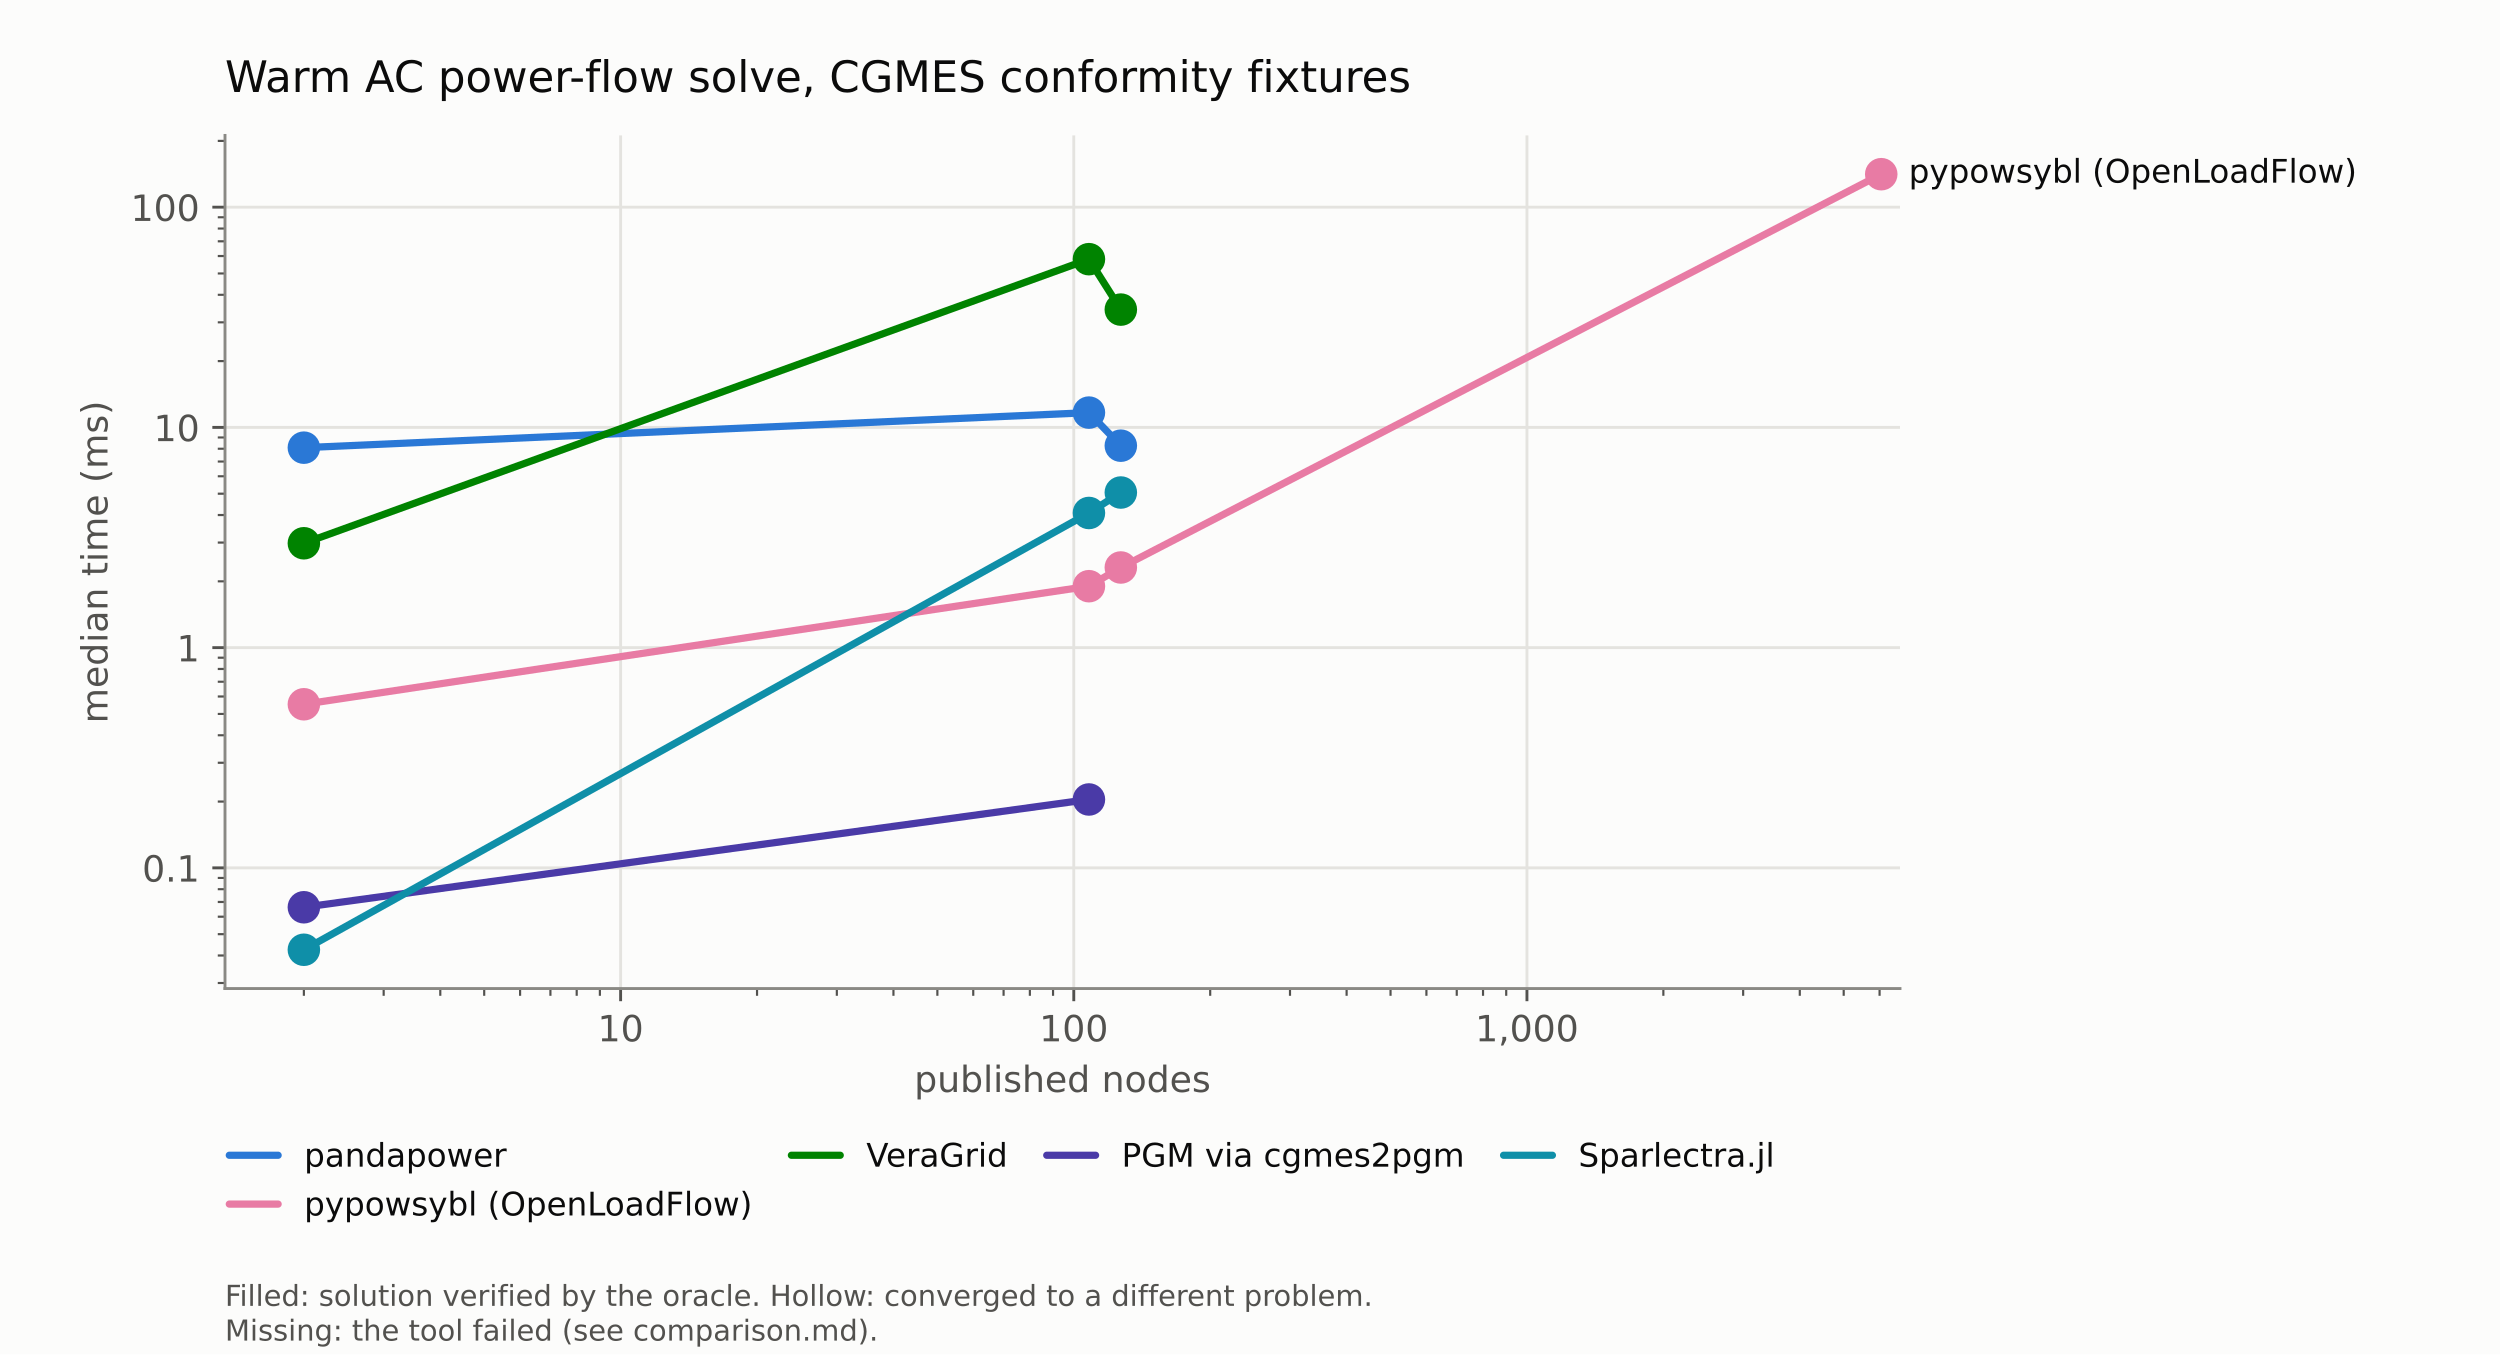
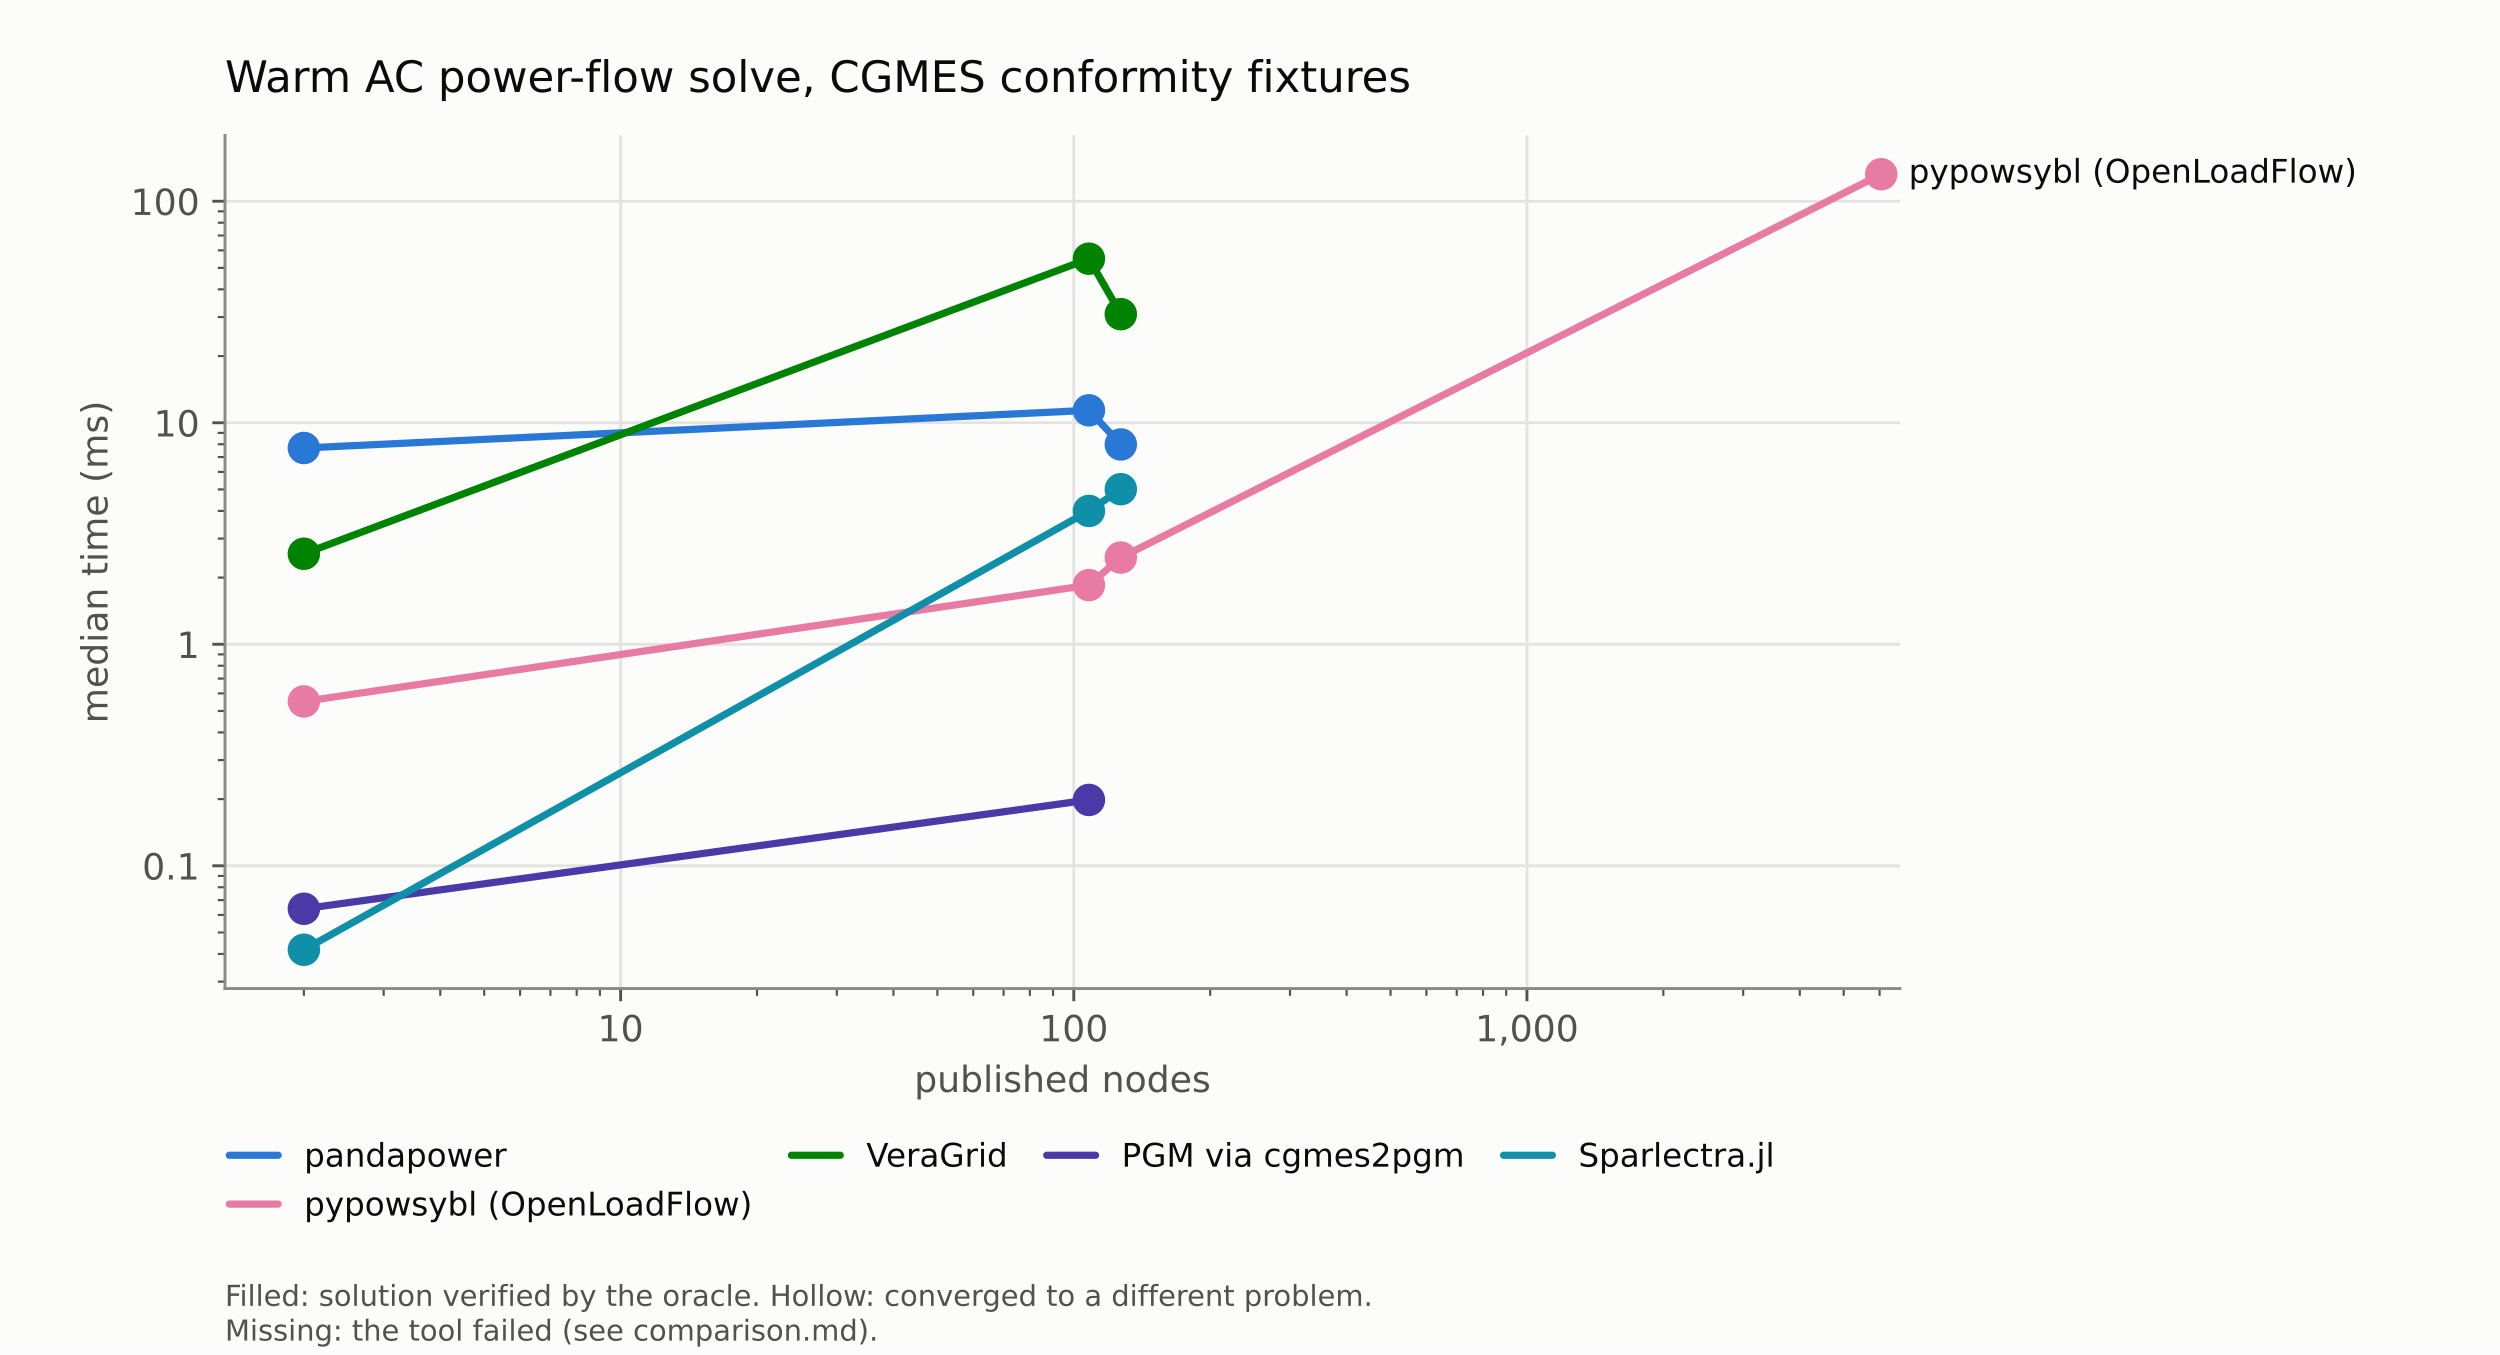
<svg xmlns="http://www.w3.org/2000/svg" xmlns:xlink="http://www.w3.org/1999/xlink" width="691.2pt" height="374.4pt" viewBox="0 0 691.2 374.4" version="1.1">
  <defs>
    <style type="text/css">*{stroke-linejoin: round; stroke-linecap: butt}</style>
  </defs>
  <g id="figure_1">
    <g id="patch_1">
      <path d="M 0 374.4  L 691.2 374.4  L 691.2 0  L 0 0  z " style="fill: #fcfcfb" />
    </g>
    <g id="axes_1">
      <g id="patch_2">
        <path d="M 62.208 273.312  L 525.312 273.312  L 525.312 37.44  L 62.208 37.44  z " style="fill: #fcfcfb" />
      </g>
      <g id="matplotlib.axis_1">
        <g id="xtick_1">
          <g id="line2d_1">
            <path d="M 171.588 273.312  L 171.588 37.44  " clip-path="url(#p7c9ccb0020)" style="fill: none; stroke: #e4e3df; stroke-width: 0.8; stroke-linecap: square" />
          </g>
          <g id="line2d_2">
            <defs>
              <path id="m20d59cd3c9" d="M 0 0  L 0 3.5  " style="stroke: #52514e; stroke-width: 0.8" />
            </defs>
            <g>
              <use xlink:href="#m20d59cd3c9" x="171.588" y="273.312" style="fill: #52514e; stroke: #52514e; stroke-width: 0.8" />
            </g>
          </g>
          <g id="text_1">
            <text style="font-size: 10px; font-family: 'DejaVu Sans', 'Bitstream Vera Sans', 'Computer Modern Sans Serif', 'Lucida Grande', 'Verdana', 'Geneva', 'Lucid', 'Arial', 'Helvetica', 'Avant Garde', sans-serif; text-anchor: middle; fill: #52514e" x="171.588" y="287.91" transform="rotate(-0 171.5882 287.9097)">10</text>
          </g>
        </g>
        <g id="xtick_2">
          <g id="line2d_3">
            <path d="M 296.879 273.312  L 296.879 37.44  " clip-path="url(#p7c9ccb0020)" style="fill: none; stroke: #e4e3df; stroke-width: 0.8; stroke-linecap: square" />
          </g>
          <g id="line2d_4">
            <g>
              <use xlink:href="#m20d59cd3c9" x="296.879" y="273.312" style="fill: #52514e; stroke: #52514e; stroke-width: 0.8" />
            </g>
          </g>
          <g id="text_2">
            <text style="font-size: 10px; font-family: 'DejaVu Sans', 'Bitstream Vera Sans', 'Computer Modern Sans Serif', 'Lucida Grande', 'Verdana', 'Geneva', 'Lucid', 'Arial', 'Helvetica', 'Avant Garde', sans-serif; text-anchor: middle; fill: #52514e" x="296.879" y="287.91" transform="rotate(-0 296.8791 287.9097)">100</text>
          </g>
        </g>
        <g id="xtick_3">
          <g id="line2d_5">
            <path d="M 422.17 273.312  L 422.17 37.44  " clip-path="url(#p7c9ccb0020)" style="fill: none; stroke: #e4e3df; stroke-width: 0.8; stroke-linecap: square" />
          </g>
          <g id="line2d_6">
            <g>
              <use xlink:href="#m20d59cd3c9" x="422.17" y="273.312" style="fill: #52514e; stroke: #52514e; stroke-width: 0.8" />
            </g>
          </g>
          <g id="text_3">
            <text style="font-size: 10px; font-family: 'DejaVu Sans', 'Bitstream Vera Sans', 'Computer Modern Sans Serif', 'Lucida Grande', 'Verdana', 'Geneva', 'Lucid', 'Arial', 'Helvetica', 'Avant Garde', sans-serif; text-anchor: middle; fill: #52514e" x="422.17" y="287.91" transform="rotate(-0 422.17 287.9097)">1,000</text>
          </g>
        </g>
        <g id="xtick_4">
          <g id="line2d_7">
            <defs>
              <path id="m6f22a44a9e" d="M 0 0  L 0 2  " style="stroke: #52514e; stroke-width: 0.6" />
            </defs>
            <g>
              <use xlink:href="#m6f22a44a9e" x="84.014" y="273.312" style="fill: #52514e; stroke: #52514e; stroke-width: 0.6" />
            </g>
          </g>
        </g>
        <g id="xtick_5">
          <g id="line2d_8">
            <g>
              <use xlink:href="#m6f22a44a9e" x="106.076" y="273.312" style="fill: #52514e; stroke: #52514e; stroke-width: 0.6" />
            </g>
          </g>
        </g>
        <g id="xtick_6">
          <g id="line2d_9">
            <g>
              <use xlink:href="#m6f22a44a9e" x="121.73" y="273.312" style="fill: #52514e; stroke: #52514e; stroke-width: 0.6" />
            </g>
          </g>
        </g>
        <g id="xtick_7">
          <g id="line2d_10">
            <g>
              <use xlink:href="#m6f22a44a9e" x="133.872" y="273.312" style="fill: #52514e; stroke: #52514e; stroke-width: 0.6" />
            </g>
          </g>
        </g>
        <g id="xtick_8">
          <g id="line2d_11">
            <g>
              <use xlink:href="#m6f22a44a9e" x="143.793" y="273.312" style="fill: #52514e; stroke: #52514e; stroke-width: 0.6" />
            </g>
          </g>
        </g>
        <g id="xtick_9">
          <g id="line2d_12">
            <g>
              <use xlink:href="#m6f22a44a9e" x="152.18" y="273.312" style="fill: #52514e; stroke: #52514e; stroke-width: 0.6" />
            </g>
          </g>
        </g>
        <g id="xtick_10">
          <g id="line2d_13">
            <g>
              <use xlink:href="#m6f22a44a9e" x="159.446" y="273.312" style="fill: #52514e; stroke: #52514e; stroke-width: 0.6" />
            </g>
          </g>
        </g>
        <g id="xtick_11">
          <g id="line2d_14">
            <g>
              <use xlink:href="#m6f22a44a9e" x="165.855" y="273.312" style="fill: #52514e; stroke: #52514e; stroke-width: 0.6" />
            </g>
          </g>
        </g>
        <g id="xtick_12">
          <g id="line2d_15">
            <g>
              <use xlink:href="#m6f22a44a9e" x="209.305" y="273.312" style="fill: #52514e; stroke: #52514e; stroke-width: 0.6" />
            </g>
          </g>
        </g>
        <g id="xtick_13">
          <g id="line2d_16">
            <g>
              <use xlink:href="#m6f22a44a9e" x="231.367" y="273.312" style="fill: #52514e; stroke: #52514e; stroke-width: 0.6" />
            </g>
          </g>
        </g>
        <g id="xtick_14">
          <g id="line2d_17">
            <g>
              <use xlink:href="#m6f22a44a9e" x="247.021" y="273.312" style="fill: #52514e; stroke: #52514e; stroke-width: 0.6" />
            </g>
          </g>
        </g>
        <g id="xtick_15">
          <g id="line2d_18">
            <g>
              <use xlink:href="#m6f22a44a9e" x="259.163" y="273.312" style="fill: #52514e; stroke: #52514e; stroke-width: 0.6" />
            </g>
          </g>
        </g>
        <g id="xtick_16">
          <g id="line2d_19">
            <g>
              <use xlink:href="#m6f22a44a9e" x="269.083" y="273.312" style="fill: #52514e; stroke: #52514e; stroke-width: 0.6" />
            </g>
          </g>
        </g>
        <g id="xtick_17">
          <g id="line2d_20">
            <g>
              <use xlink:href="#m6f22a44a9e" x="277.471" y="273.312" style="fill: #52514e; stroke: #52514e; stroke-width: 0.6" />
            </g>
          </g>
        </g>
        <g id="xtick_18">
          <g id="line2d_21">
            <g>
              <use xlink:href="#m6f22a44a9e" x="284.737" y="273.312" style="fill: #52514e; stroke: #52514e; stroke-width: 0.6" />
            </g>
          </g>
        </g>
        <g id="xtick_19">
          <g id="line2d_22">
            <g>
              <use xlink:href="#m6f22a44a9e" x="291.146" y="273.312" style="fill: #52514e; stroke: #52514e; stroke-width: 0.6" />
            </g>
          </g>
        </g>
        <g id="xtick_20">
          <g id="line2d_23">
            <g>
              <use xlink:href="#m6f22a44a9e" x="334.595" y="273.312" style="fill: #52514e; stroke: #52514e; stroke-width: 0.6" />
            </g>
          </g>
        </g>
        <g id="xtick_21">
          <g id="line2d_24">
            <g>
              <use xlink:href="#m6f22a44a9e" x="356.658" y="273.312" style="fill: #52514e; stroke: #52514e; stroke-width: 0.6" />
            </g>
          </g>
        </g>
        <g id="xtick_22">
          <g id="line2d_25">
            <g>
              <use xlink:href="#m6f22a44a9e" x="372.312" y="273.312" style="fill: #52514e; stroke: #52514e; stroke-width: 0.6" />
            </g>
          </g>
        </g>
        <g id="xtick_23">
          <g id="line2d_26">
            <g>
              <use xlink:href="#m6f22a44a9e" x="384.454" y="273.312" style="fill: #52514e; stroke: #52514e; stroke-width: 0.6" />
            </g>
          </g>
        </g>
        <g id="xtick_24">
          <g id="line2d_27">
            <g>
              <use xlink:href="#m6f22a44a9e" x="394.374" y="273.312" style="fill: #52514e; stroke: #52514e; stroke-width: 0.6" />
            </g>
          </g>
        </g>
        <g id="xtick_25">
          <g id="line2d_28">
            <g>
              <use xlink:href="#m6f22a44a9e" x="402.762" y="273.312" style="fill: #52514e; stroke: #52514e; stroke-width: 0.6" />
            </g>
          </g>
        </g>
        <g id="xtick_26">
          <g id="line2d_29">
            <g>
              <use xlink:href="#m6f22a44a9e" x="410.028" y="273.312" style="fill: #52514e; stroke: #52514e; stroke-width: 0.6" />
            </g>
          </g>
        </g>
        <g id="xtick_27">
          <g id="line2d_30">
            <g>
              <use xlink:href="#m6f22a44a9e" x="416.437" y="273.312" style="fill: #52514e; stroke: #52514e; stroke-width: 0.6" />
            </g>
          </g>
        </g>
        <g id="xtick_28">
          <g id="line2d_31">
            <g>
              <use xlink:href="#m6f22a44a9e" x="459.886" y="273.312" style="fill: #52514e; stroke: #52514e; stroke-width: 0.6" />
            </g>
          </g>
        </g>
        <g id="xtick_29">
          <g id="line2d_32">
            <g>
              <use xlink:href="#m6f22a44a9e" x="481.949" y="273.312" style="fill: #52514e; stroke: #52514e; stroke-width: 0.6" />
            </g>
          </g>
        </g>
        <g id="xtick_30">
          <g id="line2d_33">
            <g>
              <use xlink:href="#m6f22a44a9e" x="497.603" y="273.312" style="fill: #52514e; stroke: #52514e; stroke-width: 0.6" />
            </g>
          </g>
        </g>
        <g id="xtick_31">
          <g id="line2d_34">
            <g>
              <use xlink:href="#m6f22a44a9e" x="509.745" y="273.312" style="fill: #52514e; stroke: #52514e; stroke-width: 0.6" />
            </g>
          </g>
        </g>
        <g id="xtick_32">
          <g id="line2d_35">
            <g>
              <use xlink:href="#m6f22a44a9e" x="519.665" y="273.312" style="fill: #52514e; stroke: #52514e; stroke-width: 0.6" />
            </g>
          </g>
        </g>
        <g id="text_4">
          <text style="font-size: 10px; font-family: 'DejaVu Sans', 'Bitstream Vera Sans', 'Computer Modern Sans Serif', 'Lucida Grande', 'Verdana', 'Geneva', 'Lucid', 'Arial', 'Helvetica', 'Avant Garde', sans-serif; text-anchor: middle; fill: #52514e" x="293.76" y="301.91" transform="rotate(-0 293.76 301.9104)">published nodes</text>
        </g>
      </g>
      <g id="matplotlib.axis_2">
        <g id="ytick_1">
          <g id="line2d_36">
-             <path d="M 62.208 239.945  L 525.312 239.945  " clip-path="url(#p7c9ccb0020)" style="fill: none; stroke: #e4e3df; stroke-width: 0.8; stroke-linecap: square" />
+             <path d="M 62.208 239.373  L 525.312 239.373  " clip-path="url(#p7c9ccb0020)" style="fill: none; stroke: #e4e3df; stroke-width: 0.8; stroke-linecap: square" />
          </g>
          <g id="line2d_37">
            <defs>
              <path id="mfc723c383e" d="M 0 0  L -3.5 0  " style="stroke: #52514e; stroke-width: 0.8" />
            </defs>
            <g>
-               <use xlink:href="#mfc723c383e" x="62.208" y="239.945" style="fill: #52514e; stroke: #52514e; stroke-width: 0.8" />
+               <use xlink:href="#mfc723c383e" x="62.208" y="239.373" style="fill: #52514e; stroke: #52514e; stroke-width: 0.8" />
            </g>
          </g>
          <g id="text_5">
-             <text style="font-size: 10px; font-family: 'DejaVu Sans', 'Bitstream Vera Sans', 'Computer Modern Sans Serif', 'Lucida Grande', 'Verdana', 'Geneva', 'Lucid', 'Arial', 'Helvetica', 'Avant Garde', sans-serif; text-anchor: end; fill: #52514e" x="55.208" y="243.744" transform="rotate(-0 55.208 243.7442)">0.1</text>
+             <text style="font-size: 10px; font-family: 'DejaVu Sans', 'Bitstream Vera Sans', 'Computer Modern Sans Serif', 'Lucida Grande', 'Verdana', 'Geneva', 'Lucid', 'Arial', 'Helvetica', 'Avant Garde', sans-serif; text-anchor: end; fill: #52514e" x="55.208" y="243.172" transform="rotate(-0 55.208 243.1717)">0.1</text>
          </g>
        </g>
        <g id="ytick_2">
          <g id="line2d_38">
-             <path d="M 62.208 179.057  L 525.312 179.057  " clip-path="url(#p7c9ccb0020)" style="fill: none; stroke: #e4e3df; stroke-width: 0.8; stroke-linecap: square" />
+             <path d="M 62.208 178.127  L 525.312 178.127  " clip-path="url(#p7c9ccb0020)" style="fill: none; stroke: #e4e3df; stroke-width: 0.8; stroke-linecap: square" />
          </g>
          <g id="line2d_39">
            <g>
-               <use xlink:href="#mfc723c383e" x="62.208" y="179.057" style="fill: #52514e; stroke: #52514e; stroke-width: 0.8" />
+               <use xlink:href="#mfc723c383e" x="62.208" y="178.127" style="fill: #52514e; stroke: #52514e; stroke-width: 0.8" />
            </g>
          </g>
          <g id="text_6">
-             <text style="font-size: 10px; font-family: 'DejaVu Sans', 'Bitstream Vera Sans', 'Computer Modern Sans Serif', 'Lucida Grande', 'Verdana', 'Geneva', 'Lucid', 'Arial', 'Helvetica', 'Avant Garde', sans-serif; text-anchor: end; fill: #52514e" x="55.208" y="182.856" transform="rotate(-0 55.208 182.8559)">1</text>
+             <text style="font-size: 10px; font-family: 'DejaVu Sans', 'Bitstream Vera Sans', 'Computer Modern Sans Serif', 'Lucida Grande', 'Verdana', 'Geneva', 'Lucid', 'Arial', 'Helvetica', 'Avant Garde', sans-serif; text-anchor: end; fill: #52514e" x="55.208" y="181.926" transform="rotate(-0 55.208 181.9259)">1</text>
          </g>
        </g>
        <g id="ytick_3">
          <g id="line2d_40">
-             <path d="M 62.208 118.169  L 525.312 118.169  " clip-path="url(#p7c9ccb0020)" style="fill: none; stroke: #e4e3df; stroke-width: 0.8; stroke-linecap: square" />
+             <path d="M 62.208 116.881  L 525.312 116.881  " clip-path="url(#p7c9ccb0020)" style="fill: none; stroke: #e4e3df; stroke-width: 0.8; stroke-linecap: square" />
          </g>
          <g id="line2d_41">
            <g>
-               <use xlink:href="#mfc723c383e" x="62.208" y="118.169" style="fill: #52514e; stroke: #52514e; stroke-width: 0.8" />
+               <use xlink:href="#mfc723c383e" x="62.208" y="116.881" style="fill: #52514e; stroke: #52514e; stroke-width: 0.8" />
            </g>
          </g>
          <g id="text_7">
-             <text style="font-size: 10px; font-family: 'DejaVu Sans', 'Bitstream Vera Sans', 'Computer Modern Sans Serif', 'Lucida Grande', 'Verdana', 'Geneva', 'Lucid', 'Arial', 'Helvetica', 'Avant Garde', sans-serif; text-anchor: end; fill: #52514e" x="55.208" y="121.968" transform="rotate(-0 55.208 121.9676)">10</text>
+             <text style="font-size: 10px; font-family: 'DejaVu Sans', 'Bitstream Vera Sans', 'Computer Modern Sans Serif', 'Lucida Grande', 'Verdana', 'Geneva', 'Lucid', 'Arial', 'Helvetica', 'Avant Garde', sans-serif; text-anchor: end; fill: #52514e" x="55.208" y="120.68" transform="rotate(-0 55.208 120.68)">10</text>
          </g>
        </g>
        <g id="ytick_4">
          <g id="line2d_42">
-             <path d="M 62.208 57.28  L 525.312 57.28  " clip-path="url(#p7c9ccb0020)" style="fill: none; stroke: #e4e3df; stroke-width: 0.8; stroke-linecap: square" />
+             <path d="M 62.208 55.635  L 525.312 55.635  " clip-path="url(#p7c9ccb0020)" style="fill: none; stroke: #e4e3df; stroke-width: 0.8; stroke-linecap: square" />
          </g>
          <g id="line2d_43">
            <g>
-               <use xlink:href="#mfc723c383e" x="62.208" y="57.28" style="fill: #52514e; stroke: #52514e; stroke-width: 0.8" />
+               <use xlink:href="#mfc723c383e" x="62.208" y="55.635" style="fill: #52514e; stroke: #52514e; stroke-width: 0.8" />
            </g>
          </g>
          <g id="text_8">
-             <text style="font-size: 10px; font-family: 'DejaVu Sans', 'Bitstream Vera Sans', 'Computer Modern Sans Serif', 'Lucida Grande', 'Verdana', 'Geneva', 'Lucid', 'Arial', 'Helvetica', 'Avant Garde', sans-serif; text-anchor: end; fill: #52514e" x="55.208" y="61.079" transform="rotate(-0 55.208 61.07932)">100</text>
+             <text style="font-size: 10px; font-family: 'DejaVu Sans', 'Bitstream Vera Sans', 'Computer Modern Sans Serif', 'Lucida Grande', 'Verdana', 'Geneva', 'Lucid', 'Arial', 'Helvetica', 'Avant Garde', sans-serif; text-anchor: end; fill: #52514e" x="55.208" y="59.434" transform="rotate(-0 55.208 59.4341)">100</text>
          </g>
        </g>
        <g id="ytick_5">
          <g id="line2d_44">
            <defs>
              <path id="m65e5005413" d="M 0 0  L -2 0  " style="stroke: #52514e; stroke-width: 0.6" />
            </defs>
            <g>
-               <use xlink:href="#m65e5005413" x="62.208" y="271.783" style="fill: #52514e; stroke: #52514e; stroke-width: 0.6" />
+               <use xlink:href="#m65e5005413" x="62.208" y="271.397" style="fill: #52514e; stroke: #52514e; stroke-width: 0.6" />
            </g>
          </g>
        </g>
        <g id="ytick_6">
          <g id="line2d_45">
            <g>
-               <use xlink:href="#m65e5005413" x="62.208" y="264.175" style="fill: #52514e; stroke: #52514e; stroke-width: 0.6" />
+               <use xlink:href="#m65e5005413" x="62.208" y="263.745" style="fill: #52514e; stroke: #52514e; stroke-width: 0.6" />
            </g>
          </g>
        </g>
        <g id="ytick_7">
          <g id="line2d_46">
            <g>
-               <use xlink:href="#m65e5005413" x="62.208" y="258.275" style="fill: #52514e; stroke: #52514e; stroke-width: 0.6" />
+               <use xlink:href="#m65e5005413" x="62.208" y="257.81" style="fill: #52514e; stroke: #52514e; stroke-width: 0.6" />
            </g>
          </g>
        </g>
        <g id="ytick_8">
          <g id="line2d_47">
            <g>
-               <use xlink:href="#m65e5005413" x="62.208" y="253.453" style="fill: #52514e; stroke: #52514e; stroke-width: 0.6" />
+               <use xlink:href="#m65e5005413" x="62.208" y="252.96" style="fill: #52514e; stroke: #52514e; stroke-width: 0.6" />
            </g>
          </g>
        </g>
        <g id="ytick_9">
          <g id="line2d_48">
            <g>
-               <use xlink:href="#m65e5005413" x="62.208" y="249.377" style="fill: #52514e; stroke: #52514e; stroke-width: 0.6" />
+               <use xlink:href="#m65e5005413" x="62.208" y="248.86" style="fill: #52514e; stroke: #52514e; stroke-width: 0.6" />
            </g>
          </g>
        </g>
        <g id="ytick_10">
          <g id="line2d_49">
            <g>
-               <use xlink:href="#m65e5005413" x="62.208" y="245.846" style="fill: #52514e; stroke: #52514e; stroke-width: 0.6" />
+               <use xlink:href="#m65e5005413" x="62.208" y="245.308" style="fill: #52514e; stroke: #52514e; stroke-width: 0.6" />
            </g>
          </g>
        </g>
        <g id="ytick_11">
          <g id="line2d_50">
            <g>
-               <use xlink:href="#m65e5005413" x="62.208" y="242.732" style="fill: #52514e; stroke: #52514e; stroke-width: 0.6" />
+               <use xlink:href="#m65e5005413" x="62.208" y="242.175" style="fill: #52514e; stroke: #52514e; stroke-width: 0.6" />
            </g>
          </g>
        </g>
        <g id="ytick_12">
          <g id="line2d_51">
            <g>
-               <use xlink:href="#m65e5005413" x="62.208" y="221.616" style="fill: #52514e; stroke: #52514e; stroke-width: 0.6" />
+               <use xlink:href="#m65e5005413" x="62.208" y="220.936" style="fill: #52514e; stroke: #52514e; stroke-width: 0.6" />
            </g>
          </g>
        </g>
        <g id="ytick_13">
          <g id="line2d_52">
            <g>
-               <use xlink:href="#m65e5005413" x="62.208" y="210.894" style="fill: #52514e; stroke: #52514e; stroke-width: 0.6" />
+               <use xlink:href="#m65e5005413" x="62.208" y="210.151" style="fill: #52514e; stroke: #52514e; stroke-width: 0.6" />
            </g>
          </g>
        </g>
        <g id="ytick_14">
          <g id="line2d_53">
            <g>
-               <use xlink:href="#m65e5005413" x="62.208" y="203.287" style="fill: #52514e; stroke: #52514e; stroke-width: 0.6" />
+               <use xlink:href="#m65e5005413" x="62.208" y="202.499" style="fill: #52514e; stroke: #52514e; stroke-width: 0.6" />
            </g>
          </g>
        </g>
        <g id="ytick_15">
          <g id="line2d_54">
            <g>
-               <use xlink:href="#m65e5005413" x="62.208" y="197.386" style="fill: #52514e; stroke: #52514e; stroke-width: 0.6" />
+               <use xlink:href="#m65e5005413" x="62.208" y="196.564" style="fill: #52514e; stroke: #52514e; stroke-width: 0.6" />
            </g>
          </g>
        </g>
        <g id="ytick_16">
          <g id="line2d_55">
            <g>
-               <use xlink:href="#m65e5005413" x="62.208" y="192.565" style="fill: #52514e; stroke: #52514e; stroke-width: 0.6" />
+               <use xlink:href="#m65e5005413" x="62.208" y="191.714" style="fill: #52514e; stroke: #52514e; stroke-width: 0.6" />
            </g>
          </g>
        </g>
        <g id="ytick_17">
          <g id="line2d_56">
            <g>
-               <use xlink:href="#m65e5005413" x="62.208" y="188.489" style="fill: #52514e; stroke: #52514e; stroke-width: 0.6" />
+               <use xlink:href="#m65e5005413" x="62.208" y="187.614" style="fill: #52514e; stroke: #52514e; stroke-width: 0.6" />
            </g>
          </g>
        </g>
        <g id="ytick_18">
          <g id="line2d_57">
            <g>
-               <use xlink:href="#m65e5005413" x="62.208" y="184.958" style="fill: #52514e; stroke: #52514e; stroke-width: 0.6" />
+               <use xlink:href="#m65e5005413" x="62.208" y="184.062" style="fill: #52514e; stroke: #52514e; stroke-width: 0.6" />
            </g>
          </g>
        </g>
        <g id="ytick_19">
          <g id="line2d_58">
            <g>
-               <use xlink:href="#m65e5005413" x="62.208" y="181.843" style="fill: #52514e; stroke: #52514e; stroke-width: 0.6" />
+               <use xlink:href="#m65e5005413" x="62.208" y="180.929" style="fill: #52514e; stroke: #52514e; stroke-width: 0.6" />
            </g>
          </g>
        </g>
        <g id="ytick_20">
          <g id="line2d_59">
            <g>
-               <use xlink:href="#m65e5005413" x="62.208" y="160.728" style="fill: #52514e; stroke: #52514e; stroke-width: 0.6" />
+               <use xlink:href="#m65e5005413" x="62.208" y="159.69" style="fill: #52514e; stroke: #52514e; stroke-width: 0.6" />
            </g>
          </g>
        </g>
        <g id="ytick_21">
          <g id="line2d_60">
            <g>
-               <use xlink:href="#m65e5005413" x="62.208" y="150.006" style="fill: #52514e; stroke: #52514e; stroke-width: 0.6" />
+               <use xlink:href="#m65e5005413" x="62.208" y="148.905" style="fill: #52514e; stroke: #52514e; stroke-width: 0.6" />
            </g>
          </g>
        </g>
        <g id="ytick_22">
          <g id="line2d_61">
            <g>
-               <use xlink:href="#m65e5005413" x="62.208" y="142.399" style="fill: #52514e; stroke: #52514e; stroke-width: 0.6" />
+               <use xlink:href="#m65e5005413" x="62.208" y="141.253" style="fill: #52514e; stroke: #52514e; stroke-width: 0.6" />
            </g>
          </g>
        </g>
        <g id="ytick_23">
          <g id="line2d_62">
            <g>
-               <use xlink:href="#m65e5005413" x="62.208" y="136.498" style="fill: #52514e; stroke: #52514e; stroke-width: 0.6" />
+               <use xlink:href="#m65e5005413" x="62.208" y="135.318" style="fill: #52514e; stroke: #52514e; stroke-width: 0.6" />
            </g>
          </g>
        </g>
        <g id="ytick_24">
          <g id="line2d_63">
            <g>
-               <use xlink:href="#m65e5005413" x="62.208" y="131.677" style="fill: #52514e; stroke: #52514e; stroke-width: 0.6" />
+               <use xlink:href="#m65e5005413" x="62.208" y="130.468" style="fill: #52514e; stroke: #52514e; stroke-width: 0.6" />
            </g>
          </g>
        </g>
        <g id="ytick_25">
          <g id="line2d_64">
            <g>
-               <use xlink:href="#m65e5005413" x="62.208" y="127.601" style="fill: #52514e; stroke: #52514e; stroke-width: 0.6" />
+               <use xlink:href="#m65e5005413" x="62.208" y="126.368" style="fill: #52514e; stroke: #52514e; stroke-width: 0.6" />
            </g>
          </g>
        </g>
        <g id="ytick_26">
          <g id="line2d_65">
            <g>
-               <use xlink:href="#m65e5005413" x="62.208" y="124.069" style="fill: #52514e; stroke: #52514e; stroke-width: 0.6" />
+               <use xlink:href="#m65e5005413" x="62.208" y="122.816" style="fill: #52514e; stroke: #52514e; stroke-width: 0.6" />
            </g>
          </g>
        </g>
        <g id="ytick_27">
          <g id="line2d_66">
            <g>
-               <use xlink:href="#m65e5005413" x="62.208" y="120.955" style="fill: #52514e; stroke: #52514e; stroke-width: 0.6" />
+               <use xlink:href="#m65e5005413" x="62.208" y="119.684" style="fill: #52514e; stroke: #52514e; stroke-width: 0.6" />
            </g>
          </g>
        </g>
        <g id="ytick_28">
          <g id="line2d_67">
            <g>
-               <use xlink:href="#m65e5005413" x="62.208" y="99.84" style="fill: #52514e; stroke: #52514e; stroke-width: 0.6" />
+               <use xlink:href="#m65e5005413" x="62.208" y="98.444" style="fill: #52514e; stroke: #52514e; stroke-width: 0.6" />
            </g>
          </g>
        </g>
        <g id="ytick_29">
          <g id="line2d_68">
            <g>
-               <use xlink:href="#m65e5005413" x="62.208" y="89.118" style="fill: #52514e; stroke: #52514e; stroke-width: 0.6" />
+               <use xlink:href="#m65e5005413" x="62.208" y="87.659" style="fill: #52514e; stroke: #52514e; stroke-width: 0.6" />
            </g>
          </g>
        </g>
        <g id="ytick_30">
          <g id="line2d_69">
            <g>
-               <use xlink:href="#m65e5005413" x="62.208" y="81.51" style="fill: #52514e; stroke: #52514e; stroke-width: 0.6" />
+               <use xlink:href="#m65e5005413" x="62.208" y="80.007" style="fill: #52514e; stroke: #52514e; stroke-width: 0.6" />
            </g>
          </g>
        </g>
        <g id="ytick_31">
          <g id="line2d_70">
            <g>
-               <use xlink:href="#m65e5005413" x="62.208" y="75.61" style="fill: #52514e; stroke: #52514e; stroke-width: 0.6" />
+               <use xlink:href="#m65e5005413" x="62.208" y="74.072" style="fill: #52514e; stroke: #52514e; stroke-width: 0.6" />
            </g>
          </g>
        </g>
        <g id="ytick_32">
          <g id="line2d_71">
            <g>
-               <use xlink:href="#m65e5005413" x="62.208" y="70.788" style="fill: #52514e; stroke: #52514e; stroke-width: 0.6" />
+               <use xlink:href="#m65e5005413" x="62.208" y="69.223" style="fill: #52514e; stroke: #52514e; stroke-width: 0.6" />
            </g>
          </g>
        </g>
        <g id="ytick_33">
          <g id="line2d_72">
            <g>
-               <use xlink:href="#m65e5005413" x="62.208" y="66.712" style="fill: #52514e; stroke: #52514e; stroke-width: 0.6" />
+               <use xlink:href="#m65e5005413" x="62.208" y="65.122" style="fill: #52514e; stroke: #52514e; stroke-width: 0.6" />
            </g>
          </g>
        </g>
        <g id="ytick_34">
          <g id="line2d_73">
            <g>
-               <use xlink:href="#m65e5005413" x="62.208" y="63.181" style="fill: #52514e; stroke: #52514e; stroke-width: 0.6" />
+               <use xlink:href="#m65e5005413" x="62.208" y="61.571" style="fill: #52514e; stroke: #52514e; stroke-width: 0.6" />
            </g>
          </g>
        </g>
        <g id="ytick_35">
          <g id="line2d_74">
            <g>
-               <use xlink:href="#m65e5005413" x="62.208" y="60.067" style="fill: #52514e; stroke: #52514e; stroke-width: 0.6" />
-             </g>
-           </g>
-         </g>
-         <g id="ytick_36">
-           <g id="line2d_75">
-             <g>
-               <use xlink:href="#m65e5005413" x="62.208" y="38.951" style="fill: #52514e; stroke: #52514e; stroke-width: 0.6" />
+               <use xlink:href="#m65e5005413" x="62.208" y="58.438" style="fill: #52514e; stroke: #52514e; stroke-width: 0.6" />
            </g>
          </g>
        </g>
        <g id="text_9">
          <text style="font-size: 10px; font-family: 'DejaVu Sans', 'Bitstream Vera Sans', 'Computer Modern Sans Serif', 'Lucida Grande', 'Verdana', 'Geneva', 'Lucid', 'Arial', 'Helvetica', 'Avant Garde', sans-serif; text-anchor: middle; fill: #52514e" x="29.718" y="155.376" transform="rotate(-90 29.71816 155.376)">median time (ms)</text>
        </g>
      </g>
+       <g id="line2d_75">
+         <path d="M 84.014 123.867  L 301.067 113.441  L 309.885 122.878  " clip-path="url(#p7c9ccb0020)" style="fill: none; stroke: #2a78d6; stroke-width: 2; stroke-linecap: round" />
+       </g>
      <g id="line2d_76">
-         <path d="M 84.014 123.772  L 301.067 114.076  L 309.885 123.222  " clip-path="url(#p7c9ccb0020)" style="fill: none; stroke: #2a78d6; stroke-width: 2; stroke-linecap: round" />
+         <path d="M 84.014 193.928  L 301.067 161.767  L 309.885 154.161  L 520.126 48.161  " clip-path="url(#p7c9ccb0020)" style="fill: none; stroke: #e87ba4; stroke-width: 2; stroke-linecap: round" />
      </g>
      <g id="line2d_77">
-         <path d="M 84.014 194.716  L 301.067 162.072  L 309.885 156.9  L 520.126 48.161  " clip-path="url(#p7c9ccb0020)" style="fill: none; stroke: #e87ba4; stroke-width: 2; stroke-linecap: round" />
+         <path d="M 84.014 153.103  L 301.067 71.526  L 309.885 86.863  " clip-path="url(#p7c9ccb0020)" style="fill: none; stroke: #008300; stroke-width: 2; stroke-linecap: round" />
      </g>
      <g id="line2d_78">
-         <path d="M 84.014 150.202  L 301.067 71.656  L 309.885 85.597  " clip-path="url(#p7c9ccb0020)" style="fill: none; stroke: #008300; stroke-width: 2; stroke-linecap: round" />
+         <path d="M 84.014 251.254  L 301.067 221.165  " clip-path="url(#p7c9ccb0020)" style="fill: none; stroke: #4a3aa7; stroke-width: 2; stroke-linecap: round" />
      </g>
      <g id="line2d_79">
-         <path d="M 84.014 250.839  L 301.067 221.04  " clip-path="url(#p7c9ccb0020)" style="fill: none; stroke: #4a3aa7; stroke-width: 2; stroke-linecap: round" />
-       </g>
-       <g id="line2d_80">
-         <path d="M 84.014 262.591  L 301.067 141.829  L 309.885 136.173  " clip-path="url(#p7c9ccb0020)" style="fill: none; stroke: #0f8fa8; stroke-width: 2; stroke-linecap: round" />
+         <path d="M 84.014 262.591  L 301.067 141.267  L 309.885 135.25  " clip-path="url(#p7c9ccb0020)" style="fill: none; stroke: #0f8fa8; stroke-width: 2; stroke-linecap: round" />
      </g>
      <g id="patch_3">
        <path d="M 62.208 273.312  L 62.208 37.44  " style="fill: none; stroke: #8a8984; stroke-width: 0.8; stroke-linejoin: miter; stroke-linecap: square" />
      </g>
      <g id="patch_4">
        <path d="M 62.208 273.312  L 525.312 273.312  " style="fill: none; stroke: #8a8984; stroke-width: 0.8; stroke-linejoin: miter; stroke-linecap: square" />
      </g>
-       <g id="line2d_81">
+       <g id="line2d_80">
        <defs>
          <path id="mda2b04d49a" d="M 0 3.5  C 0.928 3.5 1.819 3.131 2.475 2.475  C 3.131 1.819 3.5 0.928 3.5 0  C 3.5 -0.928 3.131 -1.819 2.475 -2.475  C 1.819 -3.131 0.928 -3.5 0 -3.5  C -0.928 -3.5 -1.819 -3.131 -2.475 -2.475  C -3.131 -1.819 -3.5 -0.928 -3.5 0  C -3.5 0.928 -3.131 1.819 -2.475 2.475  C -1.819 3.131 -0.928 3.5 0 3.5  z " style="stroke: #2a78d6; stroke-width: 2" />
        </defs>
        <g clip-path="url(#p7c9ccb0020)">
-           <use xlink:href="#mda2b04d49a" x="84.014" y="123.772" style="fill: #2a78d6; stroke: #2a78d6; stroke-width: 2" />
+           <use xlink:href="#mda2b04d49a" x="84.014" y="123.867" style="fill: #2a78d6; stroke: #2a78d6; stroke-width: 2" />
+         </g>
+       </g>
+       <g id="line2d_81">
+         <g clip-path="url(#p7c9ccb0020)">
+           <use xlink:href="#mda2b04d49a" x="301.067" y="113.441" style="fill: #2a78d6; stroke: #2a78d6; stroke-width: 2" />
        </g>
      </g>
      <g id="line2d_82">
        <g clip-path="url(#p7c9ccb0020)">
-           <use xlink:href="#mda2b04d49a" x="301.067" y="114.076" style="fill: #2a78d6; stroke: #2a78d6; stroke-width: 2" />
+           <use xlink:href="#mda2b04d49a" x="309.885" y="122.878" style="fill: #2a78d6; stroke: #2a78d6; stroke-width: 2" />
        </g>
      </g>
      <g id="line2d_83">
-         <g clip-path="url(#p7c9ccb0020)">
-           <use xlink:href="#mda2b04d49a" x="309.885" y="123.222" style="fill: #2a78d6; stroke: #2a78d6; stroke-width: 2" />
-         </g>
-       </g>
-       <g id="line2d_84">
        <defs>
          <path id="mb1a70c6c89" d="M 0 3.5  C 0.928 3.5 1.819 3.131 2.475 2.475  C 3.131 1.819 3.5 0.928 3.5 0  C 3.5 -0.928 3.131 -1.819 2.475 -2.475  C 1.819 -3.131 0.928 -3.5 0 -3.5  C -0.928 -3.5 -1.819 -3.131 -2.475 -2.475  C -3.131 -1.819 -3.5 -0.928 -3.5 0  C -3.5 0.928 -3.131 1.819 -2.475 2.475  C -1.819 3.131 -0.928 3.5 0 3.5  z " style="stroke: #e87ba4; stroke-width: 2" />
        </defs>
        <g clip-path="url(#p7c9ccb0020)">
-           <use xlink:href="#mb1a70c6c89" x="84.014" y="194.716" style="fill: #e87ba4; stroke: #e87ba4; stroke-width: 2" />
+           <use xlink:href="#mb1a70c6c89" x="84.014" y="193.928" style="fill: #e87ba4; stroke: #e87ba4; stroke-width: 2" />
+         </g>
+       </g>
+       <g id="line2d_84">
+         <g clip-path="url(#p7c9ccb0020)">
+           <use xlink:href="#mb1a70c6c89" x="301.067" y="161.767" style="fill: #e87ba4; stroke: #e87ba4; stroke-width: 2" />
        </g>
      </g>
      <g id="line2d_85">
        <g clip-path="url(#p7c9ccb0020)">
-           <use xlink:href="#mb1a70c6c89" x="301.067" y="162.072" style="fill: #e87ba4; stroke: #e87ba4; stroke-width: 2" />
+           <use xlink:href="#mb1a70c6c89" x="309.885" y="154.161" style="fill: #e87ba4; stroke: #e87ba4; stroke-width: 2" />
        </g>
      </g>
      <g id="line2d_86">
        <g clip-path="url(#p7c9ccb0020)">
-           <use xlink:href="#mb1a70c6c89" x="309.885" y="156.9" style="fill: #e87ba4; stroke: #e87ba4; stroke-width: 2" />
+           <use xlink:href="#mb1a70c6c89" x="520.126" y="48.161" style="fill: #e87ba4; stroke: #e87ba4; stroke-width: 2" />
        </g>
      </g>
      <g id="line2d_87">
-         <g clip-path="url(#p7c9ccb0020)">
-           <use xlink:href="#mb1a70c6c89" x="520.126" y="48.161" style="fill: #e87ba4; stroke: #e87ba4; stroke-width: 2" />
-         </g>
-       </g>
-       <g id="line2d_88">
        <defs>
          <path id="m8a57e56164" d="M 0 3.5  C 0.928 3.5 1.819 3.131 2.475 2.475  C 3.131 1.819 3.5 0.928 3.5 0  C 3.5 -0.928 3.131 -1.819 2.475 -2.475  C 1.819 -3.131 0.928 -3.5 0 -3.5  C -0.928 -3.5 -1.819 -3.131 -2.475 -2.475  C -3.131 -1.819 -3.5 -0.928 -3.5 0  C -3.5 0.928 -3.131 1.819 -2.475 2.475  C -1.819 3.131 -0.928 3.5 0 3.5  z " style="stroke: #008300; stroke-width: 2" />
        </defs>
        <g clip-path="url(#p7c9ccb0020)">
-           <use xlink:href="#m8a57e56164" x="84.014" y="150.202" style="fill: #008300; stroke: #008300; stroke-width: 2" />
+           <use xlink:href="#m8a57e56164" x="84.014" y="153.103" style="fill: #008300; stroke: #008300; stroke-width: 2" />
+         </g>
+       </g>
+       <g id="line2d_88">
+         <g clip-path="url(#p7c9ccb0020)">
+           <use xlink:href="#m8a57e56164" x="301.067" y="71.526" style="fill: #008300; stroke: #008300; stroke-width: 2" />
        </g>
      </g>
      <g id="line2d_89">
        <g clip-path="url(#p7c9ccb0020)">
-           <use xlink:href="#m8a57e56164" x="301.067" y="71.656" style="fill: #008300; stroke: #008300; stroke-width: 2" />
+           <use xlink:href="#m8a57e56164" x="309.885" y="86.863" style="fill: #008300; stroke: #008300; stroke-width: 2" />
        </g>
      </g>
      <g id="line2d_90">
-         <g clip-path="url(#p7c9ccb0020)">
-           <use xlink:href="#m8a57e56164" x="309.885" y="85.597" style="fill: #008300; stroke: #008300; stroke-width: 2" />
-         </g>
-       </g>
-       <g id="line2d_91">
        <defs>
          <path id="m1cdae16172" d="M 0 3.5  C 0.928 3.5 1.819 3.131 2.475 2.475  C 3.131 1.819 3.5 0.928 3.5 0  C 3.5 -0.928 3.131 -1.819 2.475 -2.475  C 1.819 -3.131 0.928 -3.5 0 -3.5  C -0.928 -3.5 -1.819 -3.131 -2.475 -2.475  C -3.131 -1.819 -3.5 -0.928 -3.5 0  C -3.5 0.928 -3.131 1.819 -2.475 2.475  C -1.819 3.131 -0.928 3.5 0 3.5  z " style="stroke: #4a3aa7; stroke-width: 2" />
        </defs>
        <g clip-path="url(#p7c9ccb0020)">
-           <use xlink:href="#m1cdae16172" x="84.014" y="250.839" style="fill: #4a3aa7; stroke: #4a3aa7; stroke-width: 2" />
+           <use xlink:href="#m1cdae16172" x="84.014" y="251.254" style="fill: #4a3aa7; stroke: #4a3aa7; stroke-width: 2" />
+         </g>
+       </g>
+       <g id="line2d_91">
+         <g clip-path="url(#p7c9ccb0020)">
+           <use xlink:href="#m1cdae16172" x="301.067" y="221.165" style="fill: #4a3aa7; stroke: #4a3aa7; stroke-width: 2" />
        </g>
      </g>
      <g id="line2d_92">
-         <g clip-path="url(#p7c9ccb0020)">
-           <use xlink:href="#m1cdae16172" x="301.067" y="221.04" style="fill: #4a3aa7; stroke: #4a3aa7; stroke-width: 2" />
-         </g>
-       </g>
-       <g id="line2d_93">
        <defs>
          <path id="m4363adf966" d="M 0 3.5  C 0.928 3.5 1.819 3.131 2.475 2.475  C 3.131 1.819 3.5 0.928 3.5 0  C 3.5 -0.928 3.131 -1.819 2.475 -2.475  C 1.819 -3.131 0.928 -3.5 0 -3.5  C -0.928 -3.5 -1.819 -3.131 -2.475 -2.475  C -3.131 -1.819 -3.5 -0.928 -3.5 0  C -3.5 0.928 -3.131 1.819 -2.475 2.475  C -1.819 3.131 -0.928 3.5 0 3.5  z " style="stroke: #0f8fa8; stroke-width: 2" />
        </defs>
        <g clip-path="url(#p7c9ccb0020)">
          <use xlink:href="#m4363adf966" x="84.014" y="262.591" style="fill: #0f8fa8; stroke: #0f8fa8; stroke-width: 2" />
        </g>
      </g>
+       <g id="line2d_93">
+         <g clip-path="url(#p7c9ccb0020)">
+           <use xlink:href="#m4363adf966" x="301.067" y="141.267" style="fill: #0f8fa8; stroke: #0f8fa8; stroke-width: 2" />
+         </g>
+       </g>
      <g id="line2d_94">
        <g clip-path="url(#p7c9ccb0020)">
-           <use xlink:href="#m4363adf966" x="301.067" y="141.829" style="fill: #0f8fa8; stroke: #0f8fa8; stroke-width: 2" />
-         </g>
-       </g>
-       <g id="line2d_95">
-         <g clip-path="url(#p7c9ccb0020)">
-           <use xlink:href="#m4363adf966" x="309.885" y="136.173" style="fill: #0f8fa8; stroke: #0f8fa8; stroke-width: 2" />
+           <use xlink:href="#m4363adf966" x="309.885" y="135.25" style="fill: #0f8fa8; stroke: #0f8fa8; stroke-width: 2" />
        </g>
      </g>
      <g id="text_10">
        <text style="font-size: 9px; font-family: 'DejaVu Sans', 'Bitstream Vera Sans', 'Computer Modern Sans Serif', 'Lucida Grande', 'Verdana', 'Geneva', 'Lucid', 'Arial', 'Helvetica', 'Avant Garde', sans-serif; text-anchor: start; fill: #0b0b0b" x="527.731" y="50.5" transform="rotate(-0 527.7308 50.4997)">pypowsybl (OpenLoadFlow)</text>
      </g>
      <g id="text_11">
        <text style="font-size: 12px; font-family: 'DejaVu Sans', 'Bitstream Vera Sans', 'Computer Modern Sans Serif', 'Lucida Grande', 'Verdana', 'Geneva', 'Lucid', 'Arial', 'Helvetica', 'Avant Garde', sans-serif; text-anchor: start; fill: #0b0b0b" x="62.208" y="25.44" transform="rotate(-0 62.208 25.44)">Warm AC power-flow solve, CGMES conformity fixtures</text>
      </g>
    </g>
    <g id="text_12">
      <text style="font-size: 8px; font-family: 'DejaVu Sans', 'Bitstream Vera Sans', 'Computer Modern Sans Serif', 'Lucida Grande', 'Verdana', 'Geneva', 'Lucid', 'Arial', 'Helvetica', 'Avant Garde', sans-serif; fill: #52514e" transform="translate(62.208 361.0538)">Filled: solution verified by the oracle. Hollow: converged to a different problem.</text>
      <text style="font-size: 8px; font-family: 'DejaVu Sans', 'Bitstream Vera Sans', 'Computer Modern Sans Serif', 'Lucida Grande', 'Verdana', 'Geneva', 'Lucid', 'Arial', 'Helvetica', 'Avant Garde', sans-serif; fill: #52514e" transform="translate(62.208 370.656)">Missing: the tool failed (see comparison.md).</text>
    </g>
    <g id="legend_1">
-       <g id="line2d_96">
+       <g id="line2d_95">
        <path d="M 63.396 319.407  L 70.146 319.407  L 76.896 319.407  " style="fill: none; stroke: #2a78d6; stroke-width: 2; stroke-linecap: round" />
      </g>
      <g id="text_13">
        <text style="font-size: 9px; font-family: 'DejaVu Sans', 'Bitstream Vera Sans', 'Computer Modern Sans Serif', 'Lucida Grande', 'Verdana', 'Geneva', 'Lucid', 'Arial', 'Helvetica', 'Avant Garde', sans-serif; text-anchor: start; fill: #0b0b0b" x="84.096" y="322.557" transform="rotate(-0 84.096 322.5572)">pandapower</text>
      </g>
-       <g id="line2d_97">
+       <g id="line2d_96">
        <path d="M 63.396 332.908  L 70.146 332.908  L 76.896 332.908  " style="fill: none; stroke: #e87ba4; stroke-width: 2; stroke-linecap: round" />
      </g>
      <g id="text_14">
        <text style="font-size: 9px; font-family: 'DejaVu Sans', 'Bitstream Vera Sans', 'Computer Modern Sans Serif', 'Lucida Grande', 'Verdana', 'Geneva', 'Lucid', 'Arial', 'Helvetica', 'Avant Garde', sans-serif; text-anchor: start; fill: #0b0b0b" x="84.096" y="336.058" transform="rotate(-0 84.096 336.0579)">pypowsybl (OpenLoadFlow)</text>
      </g>
-       <g id="line2d_98">
+       <g id="line2d_97">
        <path d="M 218.806 319.407  L 225.556 319.407  L 232.306 319.407  " style="fill: none; stroke: #008300; stroke-width: 2; stroke-linecap: round" />
      </g>
      <g id="text_15">
        <text style="font-size: 9px; font-family: 'DejaVu Sans', 'Bitstream Vera Sans', 'Computer Modern Sans Serif', 'Lucida Grande', 'Verdana', 'Geneva', 'Lucid', 'Arial', 'Helvetica', 'Avant Garde', sans-serif; text-anchor: start; fill: #0b0b0b" x="239.506" y="322.557" transform="rotate(-0 239.5063 322.5572)">VeraGrid</text>
      </g>
-       <g id="line2d_99">
+       <g id="line2d_98">
        <path d="M 289.404 319.407  L 296.154 319.407  L 302.904 319.407  " style="fill: none; stroke: #4a3aa7; stroke-width: 2; stroke-linecap: round" />
      </g>
      <g id="text_16">
        <text style="font-size: 9px; font-family: 'DejaVu Sans', 'Bitstream Vera Sans', 'Computer Modern Sans Serif', 'Lucida Grande', 'Verdana', 'Geneva', 'Lucid', 'Arial', 'Helvetica', 'Avant Garde', sans-serif; text-anchor: start; fill: #0b0b0b" x="310.104" y="322.557" transform="rotate(-0 310.1043 322.5572)">PGM via cgmes2pgm</text>
      </g>
-       <g id="line2d_100">
+       <g id="line2d_99">
        <path d="M 415.708 319.407  L 422.458 319.407  L 429.208 319.407  " style="fill: none; stroke: #0f8fa8; stroke-width: 2; stroke-linecap: round" />
      </g>
      <g id="text_17">
        <text style="font-size: 9px; font-family: 'DejaVu Sans', 'Bitstream Vera Sans', 'Computer Modern Sans Serif', 'Lucida Grande', 'Verdana', 'Geneva', 'Lucid', 'Arial', 'Helvetica', 'Avant Garde', sans-serif; text-anchor: start; fill: #0b0b0b" x="436.408" y="322.557" transform="rotate(-0 436.408 322.5572)">Sparlectra.jl</text>
      </g>
    </g>
  </g>
  <defs>
    <clipPath id="p7c9ccb0020">
      <rect x="62.208" y="37.44" width="463.104" height="235.872" />
    </clipPath>
  </defs>
</svg>
